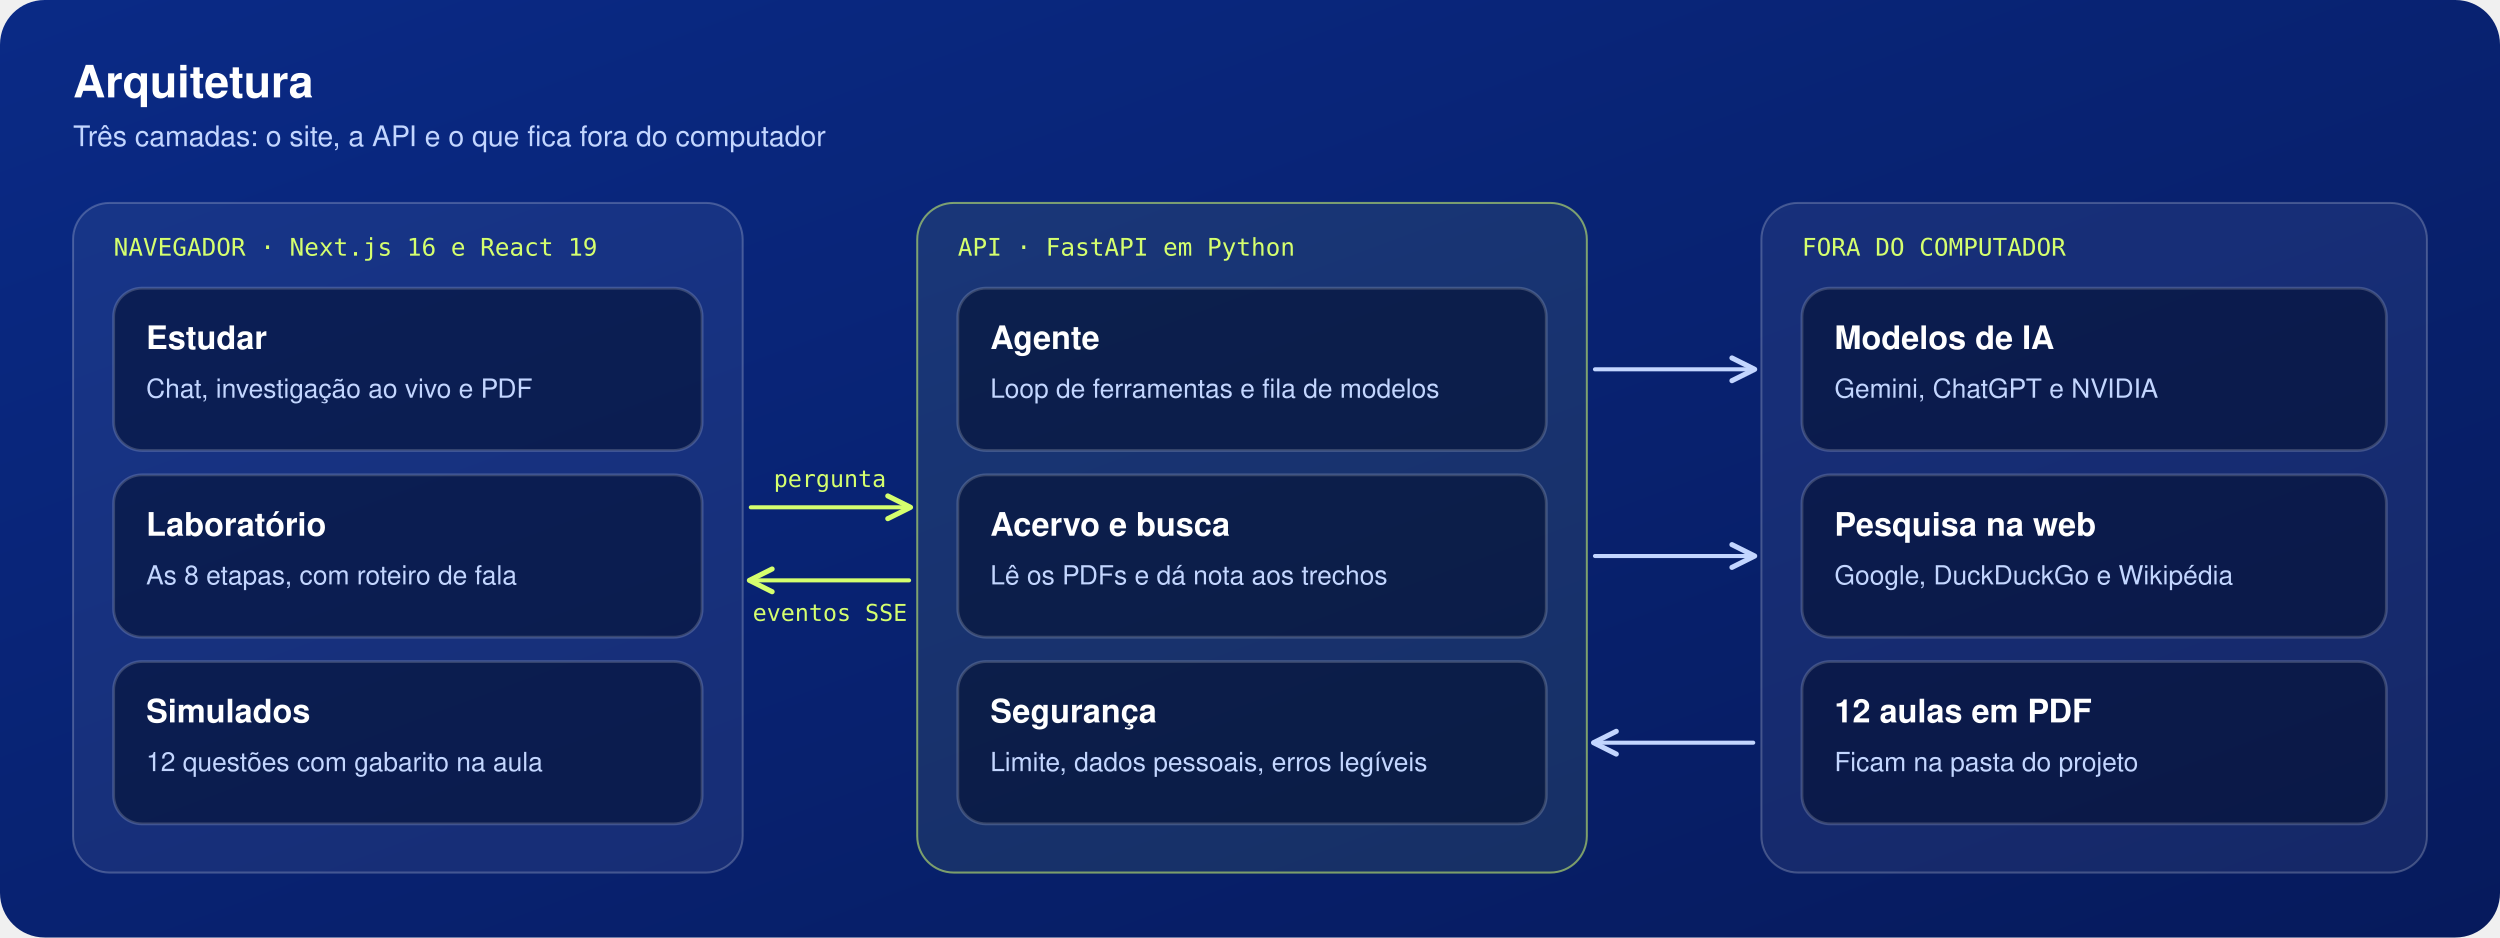
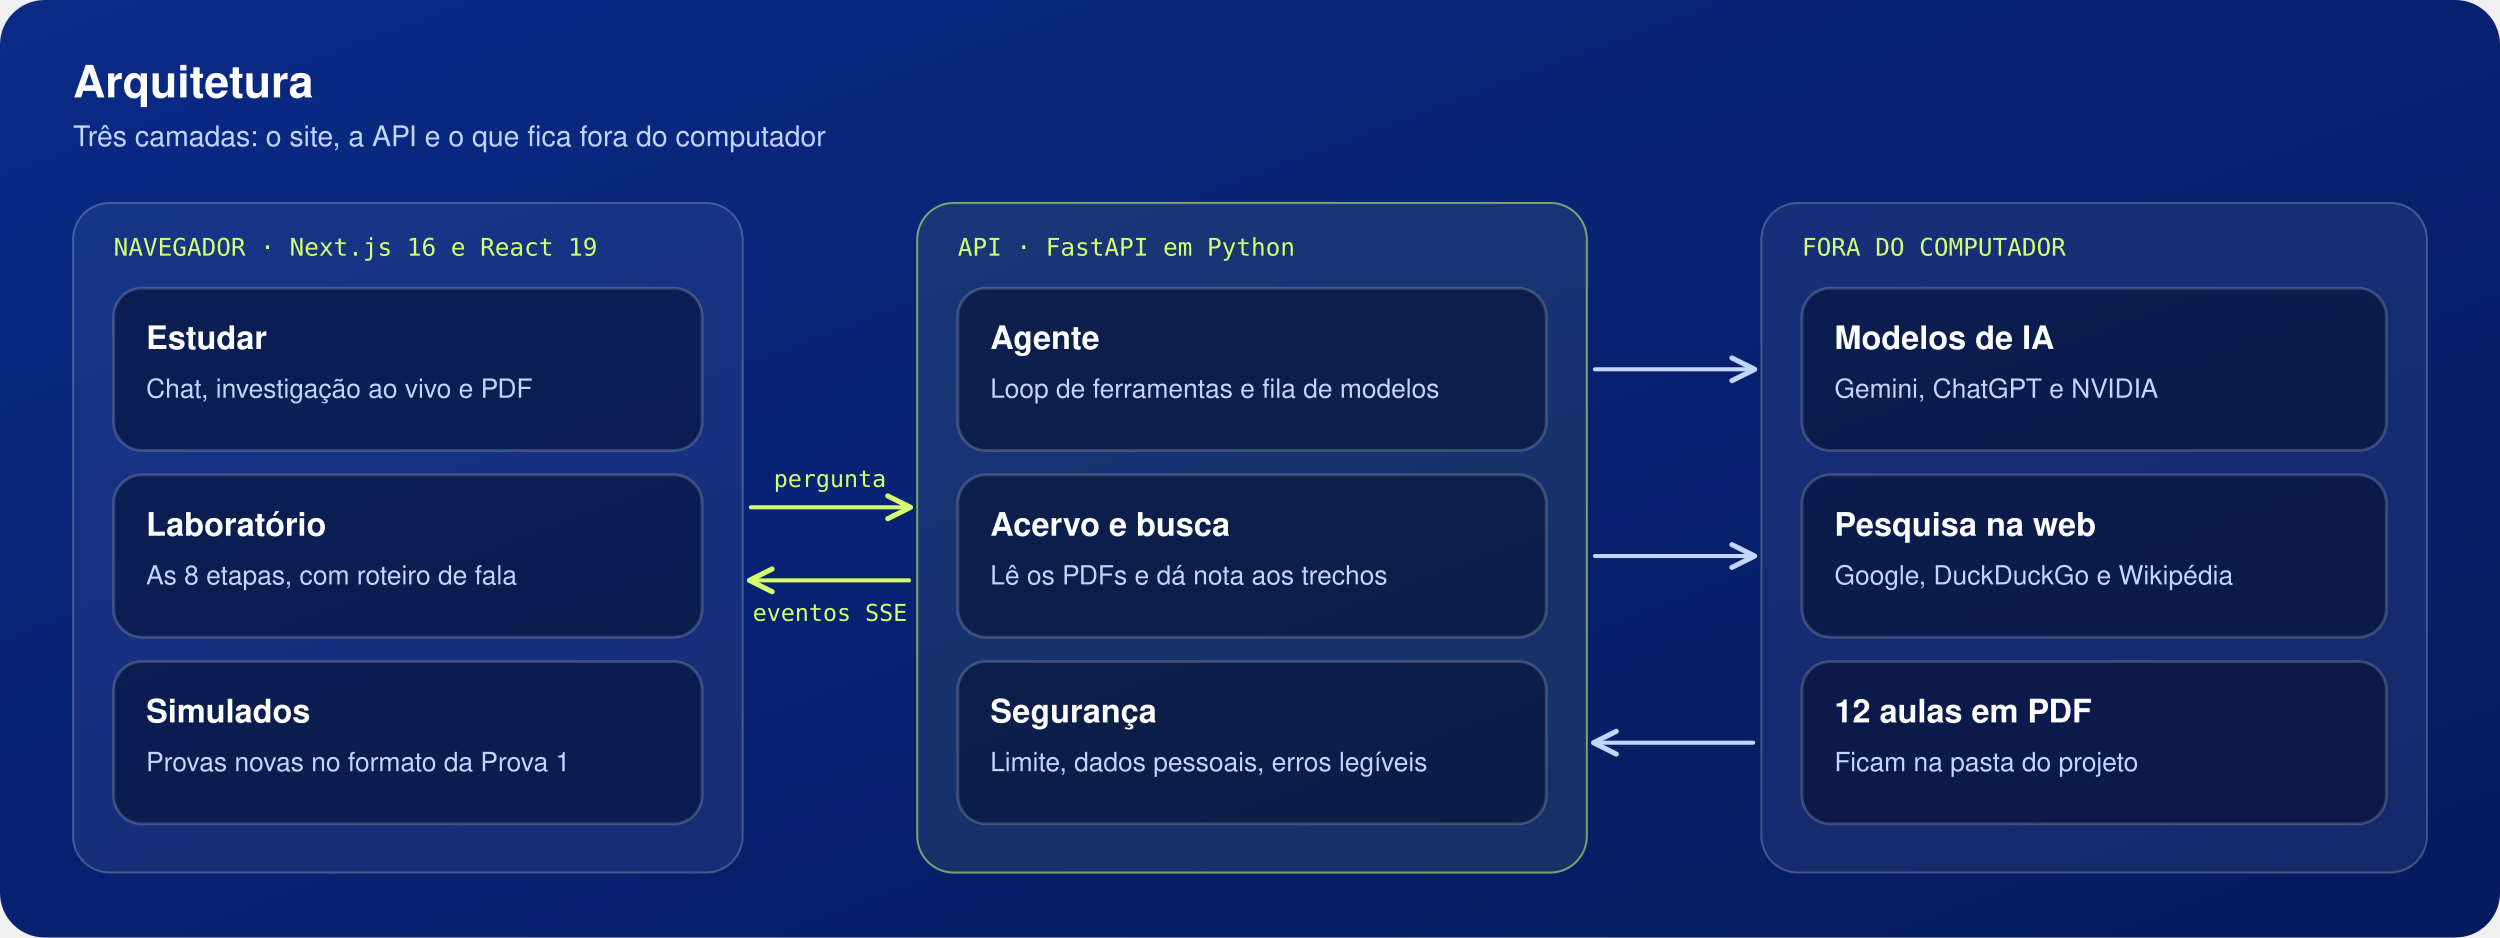
<svg xmlns="http://www.w3.org/2000/svg" viewBox="0 0 1232 462" width="1232" height="462" role="img" aria-label="Diagrama da arquitetura do Aster">
  <defs>
    <linearGradient id="bg" x1="0" y1="0" x2="1" y2="1">
      <stop offset="0" stop-color="#0a2a86" />
      <stop offset="1" stop-color="#061a5c" />
    </linearGradient>
    <marker id="arrow" viewBox="0 0 10 10" refX="8.5" refY="5" markerWidth="7" markerHeight="7" orient="auto-start-reverse">
      <path d="M1 1 9 5 1 9" fill="none" stroke="#c3d6ff" stroke-width="1.8" stroke-linecap="round" stroke-linejoin="round" />
    </marker>
    <marker id="arrow-lime" viewBox="0 0 10 10" refX="8.5" refY="5" markerWidth="7" markerHeight="7" orient="auto-start-reverse">
      <path d="M1 1 9 5 1 9" fill="none" stroke="#d5ff6e" stroke-width="1.8" stroke-linecap="round" stroke-linejoin="round" />
    </marker>
  </defs>
  <rect width="1232" height="462" rx="22" fill="url(#bg)" />
  <text x="36" y="48" font-family="'Segoe UI', system-ui, -apple-system, Helvetica, Arial, sans-serif" font-size="22" font-weight="700" fill="#ffffff">Arquitetura</text>
  <text x="36" y="72" font-family="'Segoe UI', system-ui, -apple-system, Helvetica, Arial, sans-serif" font-size="14" fill="#c3d6ff">Três camadas: o site, a API e o que fica fora do computador</text>
  <rect x="36" y="100" width="330" height="330" rx="18" fill="rgba(255,255,255,0.06)" stroke="rgba(255,255,255,0.22)" />
  <text x="56" y="126" text-anchor="start" font-family="'Cascadia Code', Consolas, 'SF Mono', monospace" font-size="12" fill="#d5ff6e">NAVEGADOR  ·  Next.js 16 e React 19</text>
  <rect x="56" y="142" width="290" height="80" rx="14" fill="rgba(2,14,44,0.55)" stroke="rgba(255,255,255,0.18)" stroke-width="1.4" />
  <text x="72" y="172" font-family="'Segoe UI', system-ui, -apple-system, Helvetica, Arial, sans-serif" font-size="16" font-weight="650" fill="#ffffff">Estudar</text>
  <text x="72" y="196" font-family="'Segoe UI', system-ui, -apple-system, Helvetica, Arial, sans-serif" font-size="13" fill="#c3d6ff">Chat, investigação ao vivo e PDF</text>
  <rect x="56" y="234" width="290" height="80" rx="14" fill="rgba(2,14,44,0.55)" stroke="rgba(255,255,255,0.18)" stroke-width="1.4" />
  <text x="72" y="264" font-family="'Segoe UI', system-ui, -apple-system, Helvetica, Arial, sans-serif" font-size="16" font-weight="650" fill="#ffffff">Laboratório</text>
  <text x="72" y="288" font-family="'Segoe UI', system-ui, -apple-system, Helvetica, Arial, sans-serif" font-size="13" fill="#c3d6ff">As 8 etapas, com roteiro de fala</text>
  <rect x="56" y="326" width="290" height="80" rx="14" fill="rgba(2,14,44,0.55)" stroke="rgba(255,255,255,0.18)" stroke-width="1.4" />
  <text x="72" y="356" font-family="'Segoe UI', system-ui, -apple-system, Helvetica, Arial, sans-serif" font-size="16" font-weight="650" fill="#ffffff">Simulados</text>
-   <text x="72" y="380" font-family="'Segoe UI', system-ui, -apple-system, Helvetica, Arial, sans-serif" font-size="13" fill="#c3d6ff">12 questões com gabarito na aula</text>
+   <text x="72" y="380" font-family="'Segoe UI', system-ui, -apple-system, Helvetica, Arial, sans-serif" font-size="13" fill="#c3d6ff">Provas novas no formato da Prova 1</text>
  <rect x="452" y="100" width="330" height="330" rx="18" fill="rgba(213,255,110,0.08)" stroke="#d5ff6e" stroke-opacity="0.55" />
  <text x="472" y="126" text-anchor="start" font-family="'Cascadia Code', Consolas, 'SF Mono', monospace" font-size="12" fill="#d5ff6e">API  ·  FastAPI em Python</text>
  <rect x="472" y="142" width="290" height="80" rx="14" fill="rgba(2,14,44,0.55)" stroke="rgba(255,255,255,0.18)" stroke-width="1.4" />
  <text x="488" y="172" font-family="'Segoe UI', system-ui, -apple-system, Helvetica, Arial, sans-serif" font-size="16" font-weight="650" fill="#ffffff">Agente</text>
  <text x="488" y="196" font-family="'Segoe UI', system-ui, -apple-system, Helvetica, Arial, sans-serif" font-size="13" fill="#c3d6ff">Loop de ferramentas e fila de modelos</text>
  <rect x="472" y="234" width="290" height="80" rx="14" fill="rgba(2,14,44,0.55)" stroke="rgba(255,255,255,0.18)" stroke-width="1.4" />
  <text x="488" y="264" font-family="'Segoe UI', system-ui, -apple-system, Helvetica, Arial, sans-serif" font-size="16" font-weight="650" fill="#ffffff">Acervo e busca</text>
  <text x="488" y="288" font-family="'Segoe UI', system-ui, -apple-system, Helvetica, Arial, sans-serif" font-size="13" fill="#c3d6ff">Lê os PDFs e dá nota aos trechos</text>
  <rect x="472" y="326" width="290" height="80" rx="14" fill="rgba(2,14,44,0.55)" stroke="rgba(255,255,255,0.18)" stroke-width="1.4" />
  <text x="488" y="356" font-family="'Segoe UI', system-ui, -apple-system, Helvetica, Arial, sans-serif" font-size="16" font-weight="650" fill="#ffffff">Segurança</text>
  <text x="488" y="380" font-family="'Segoe UI', system-ui, -apple-system, Helvetica, Arial, sans-serif" font-size="13" fill="#c3d6ff">Limite, dados pessoais, erros legíveis</text>
  <rect x="868" y="100" width="328" height="330" rx="18" fill="rgba(255,255,255,0.06)" stroke="rgba(255,255,255,0.22)" />
  <text x="888" y="126" text-anchor="start" font-family="'Cascadia Code', Consolas, 'SF Mono', monospace" font-size="12" fill="#d5ff6e">FORA DO COMPUTADOR</text>
  <rect x="888" y="142" width="288" height="80" rx="14" fill="rgba(2,14,44,0.55)" stroke="rgba(255,255,255,0.18)" stroke-width="1.4" />
  <text x="904" y="172" font-family="'Segoe UI', system-ui, -apple-system, Helvetica, Arial, sans-serif" font-size="16" font-weight="650" fill="#ffffff">Modelos de IA</text>
  <text x="904" y="196" font-family="'Segoe UI', system-ui, -apple-system, Helvetica, Arial, sans-serif" font-size="13" fill="#c3d6ff">Gemini, ChatGPT e NVIDIA</text>
  <rect x="888" y="234" width="288" height="80" rx="14" fill="rgba(2,14,44,0.55)" stroke="rgba(255,255,255,0.18)" stroke-width="1.4" />
  <text x="904" y="264" font-family="'Segoe UI', system-ui, -apple-system, Helvetica, Arial, sans-serif" font-size="16" font-weight="650" fill="#ffffff">Pesquisa na web</text>
  <text x="904" y="288" font-family="'Segoe UI', system-ui, -apple-system, Helvetica, Arial, sans-serif" font-size="13" fill="#c3d6ff">Google, DuckDuckGo e Wikipédia</text>
  <rect x="888" y="326" width="288" height="80" rx="14" fill="rgba(2,14,44,0.55)" stroke="rgba(255,255,255,0.18)" stroke-width="1.4" />
  <text x="904" y="356" font-family="'Segoe UI', system-ui, -apple-system, Helvetica, Arial, sans-serif" font-size="16" font-weight="650" fill="#ffffff">12 aulas em PDF</text>
  <text x="904" y="380" font-family="'Segoe UI', system-ui, -apple-system, Helvetica, Arial, sans-serif" font-size="13" fill="#c3d6ff">Ficam na pasta do projeto</text>
  <path d="M370,250 L448,250" fill="none" stroke="#d5ff6e" stroke-width="2" stroke-linecap="round" marker-end="url(#arrow-lime)" />
  <path d="M448,286 L370,286" fill="none" stroke="#d5ff6e" stroke-width="2" stroke-linecap="round" marker-end="url(#arrow-lime)" />
  <text x="409" y="240" text-anchor="middle" font-family="'Cascadia Code', Consolas, 'SF Mono', monospace" font-size="11.5" fill="#d5ff6e">pergunta</text>
  <text x="409" y="306" text-anchor="middle" font-family="'Cascadia Code', Consolas, 'SF Mono', monospace" font-size="11.5" fill="#d5ff6e">eventos SSE</text>
  <path d="M786,182 L864,182" fill="none" stroke="#c3d6ff" stroke-width="2" stroke-linecap="round" marker-end="url(#arrow)" />
  <path d="M786,274 L864,274" fill="none" stroke="#c3d6ff" stroke-width="2" stroke-linecap="round" marker-end="url(#arrow)" />
  <path d="M864,366 L786,366" fill="none" stroke="#c3d6ff" stroke-width="2" stroke-linecap="round" marker-end="url(#arrow)" />
</svg>
